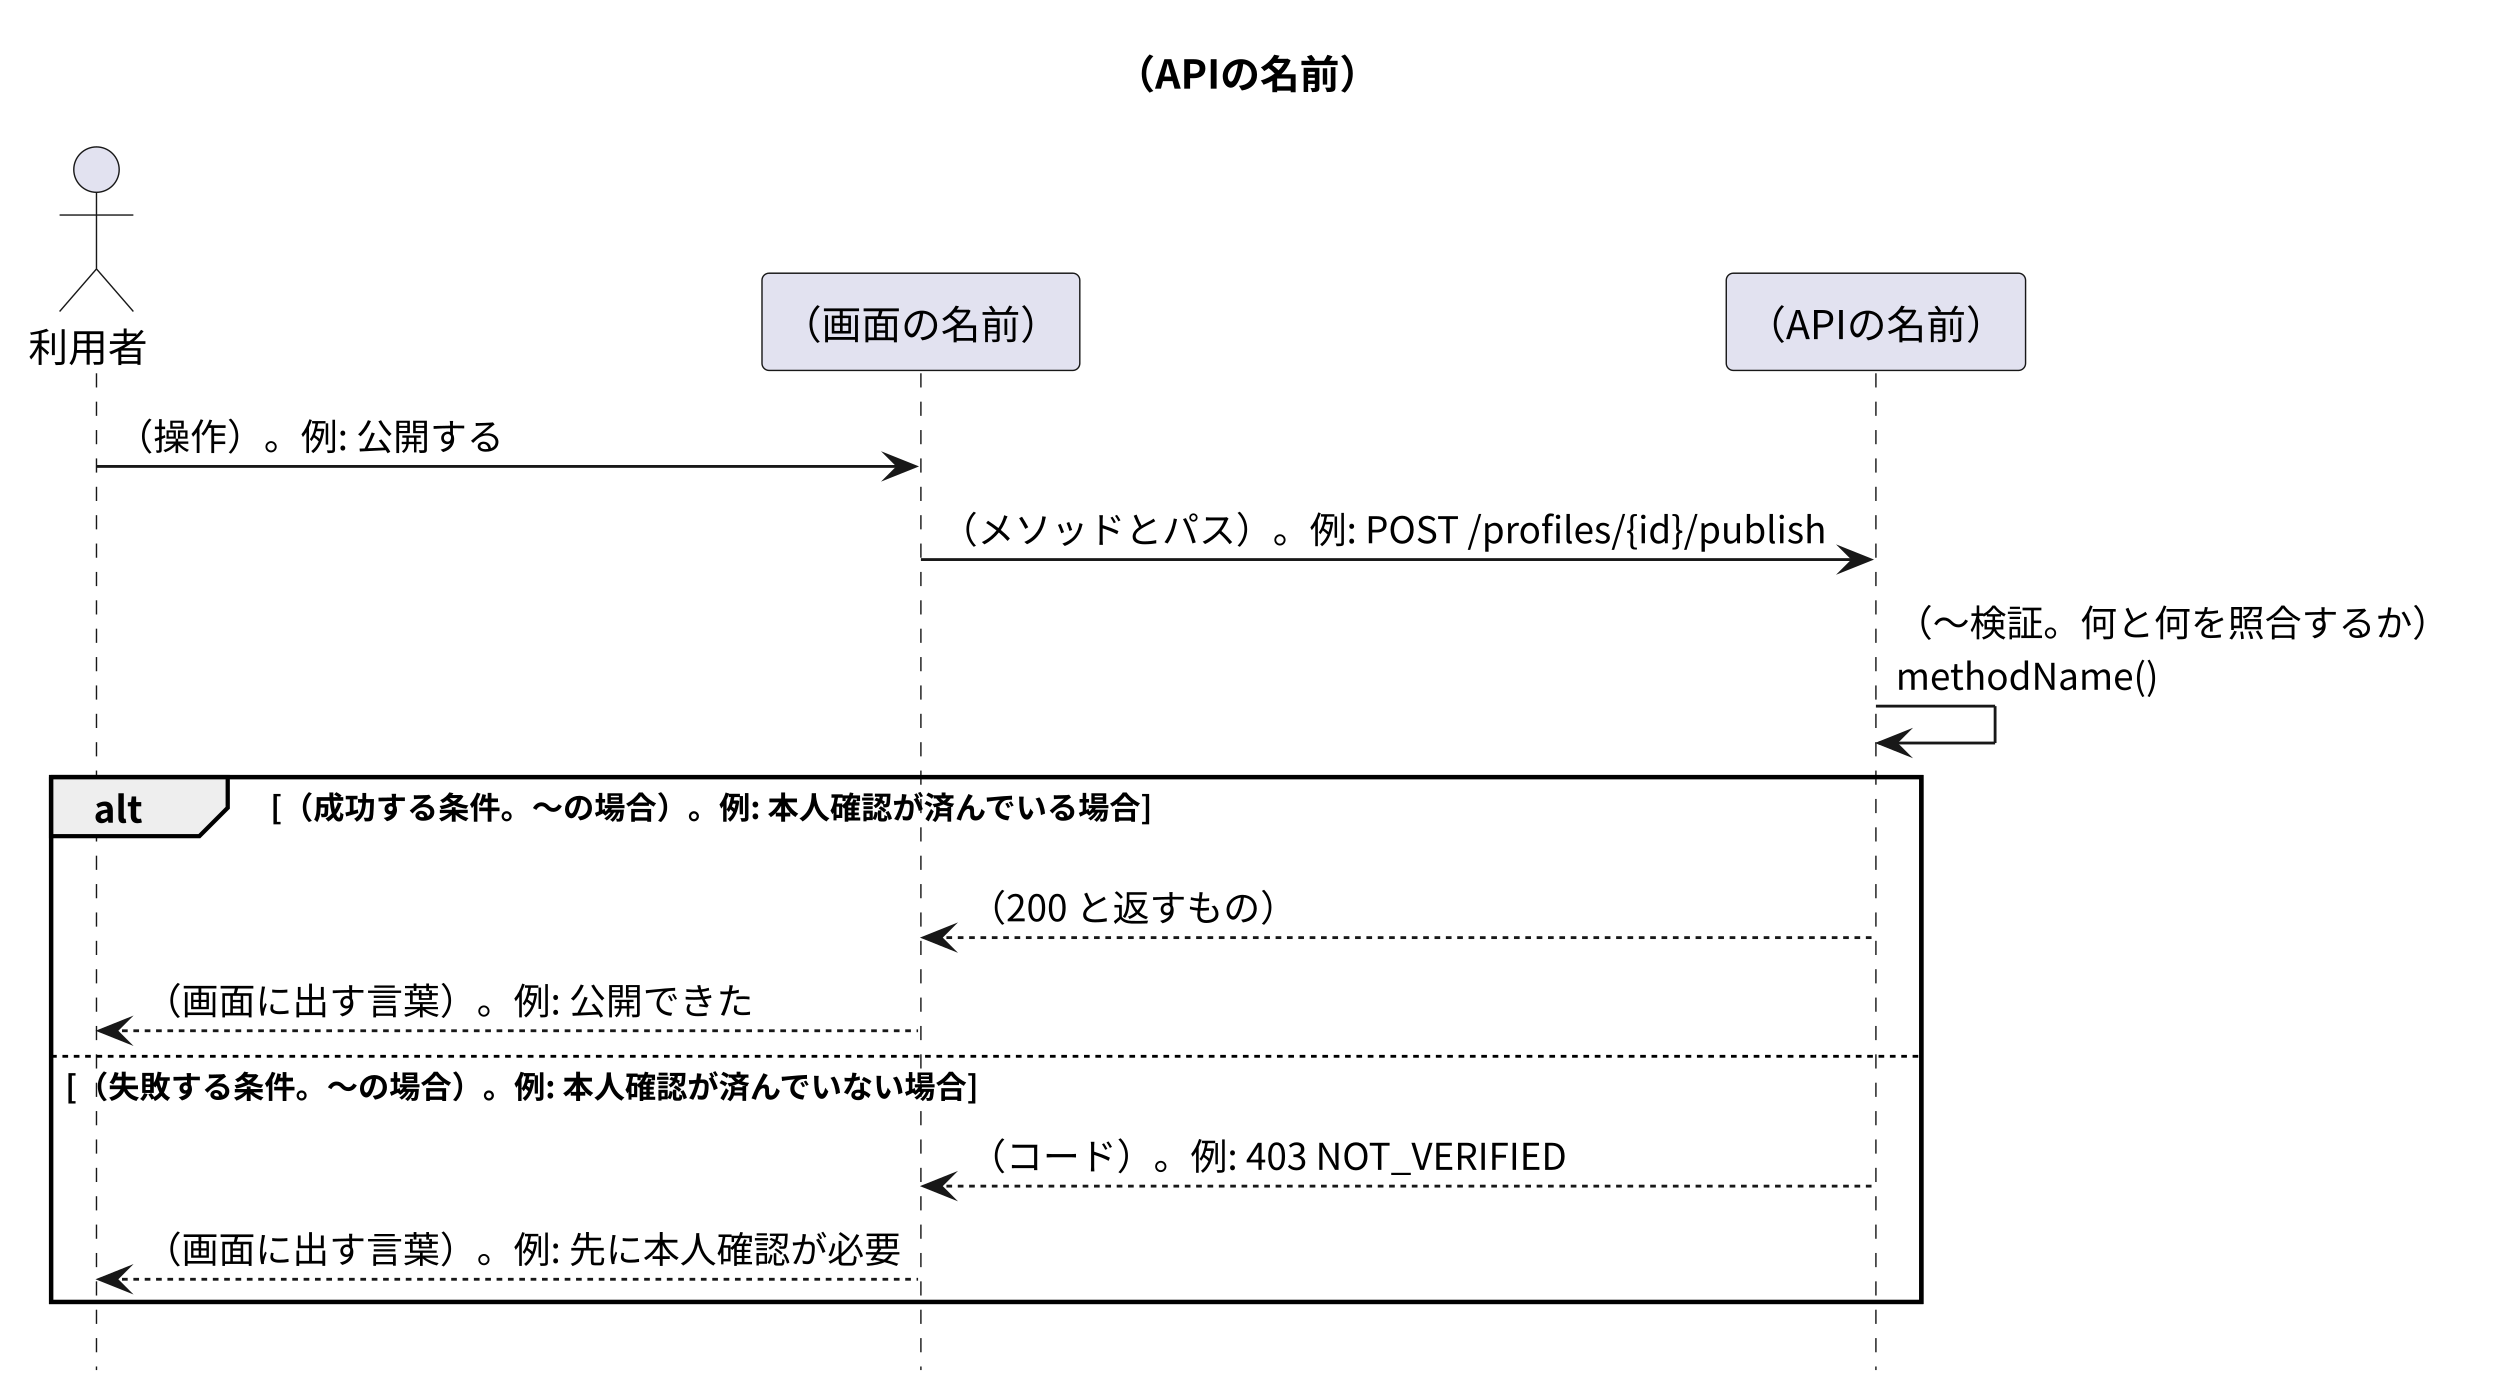
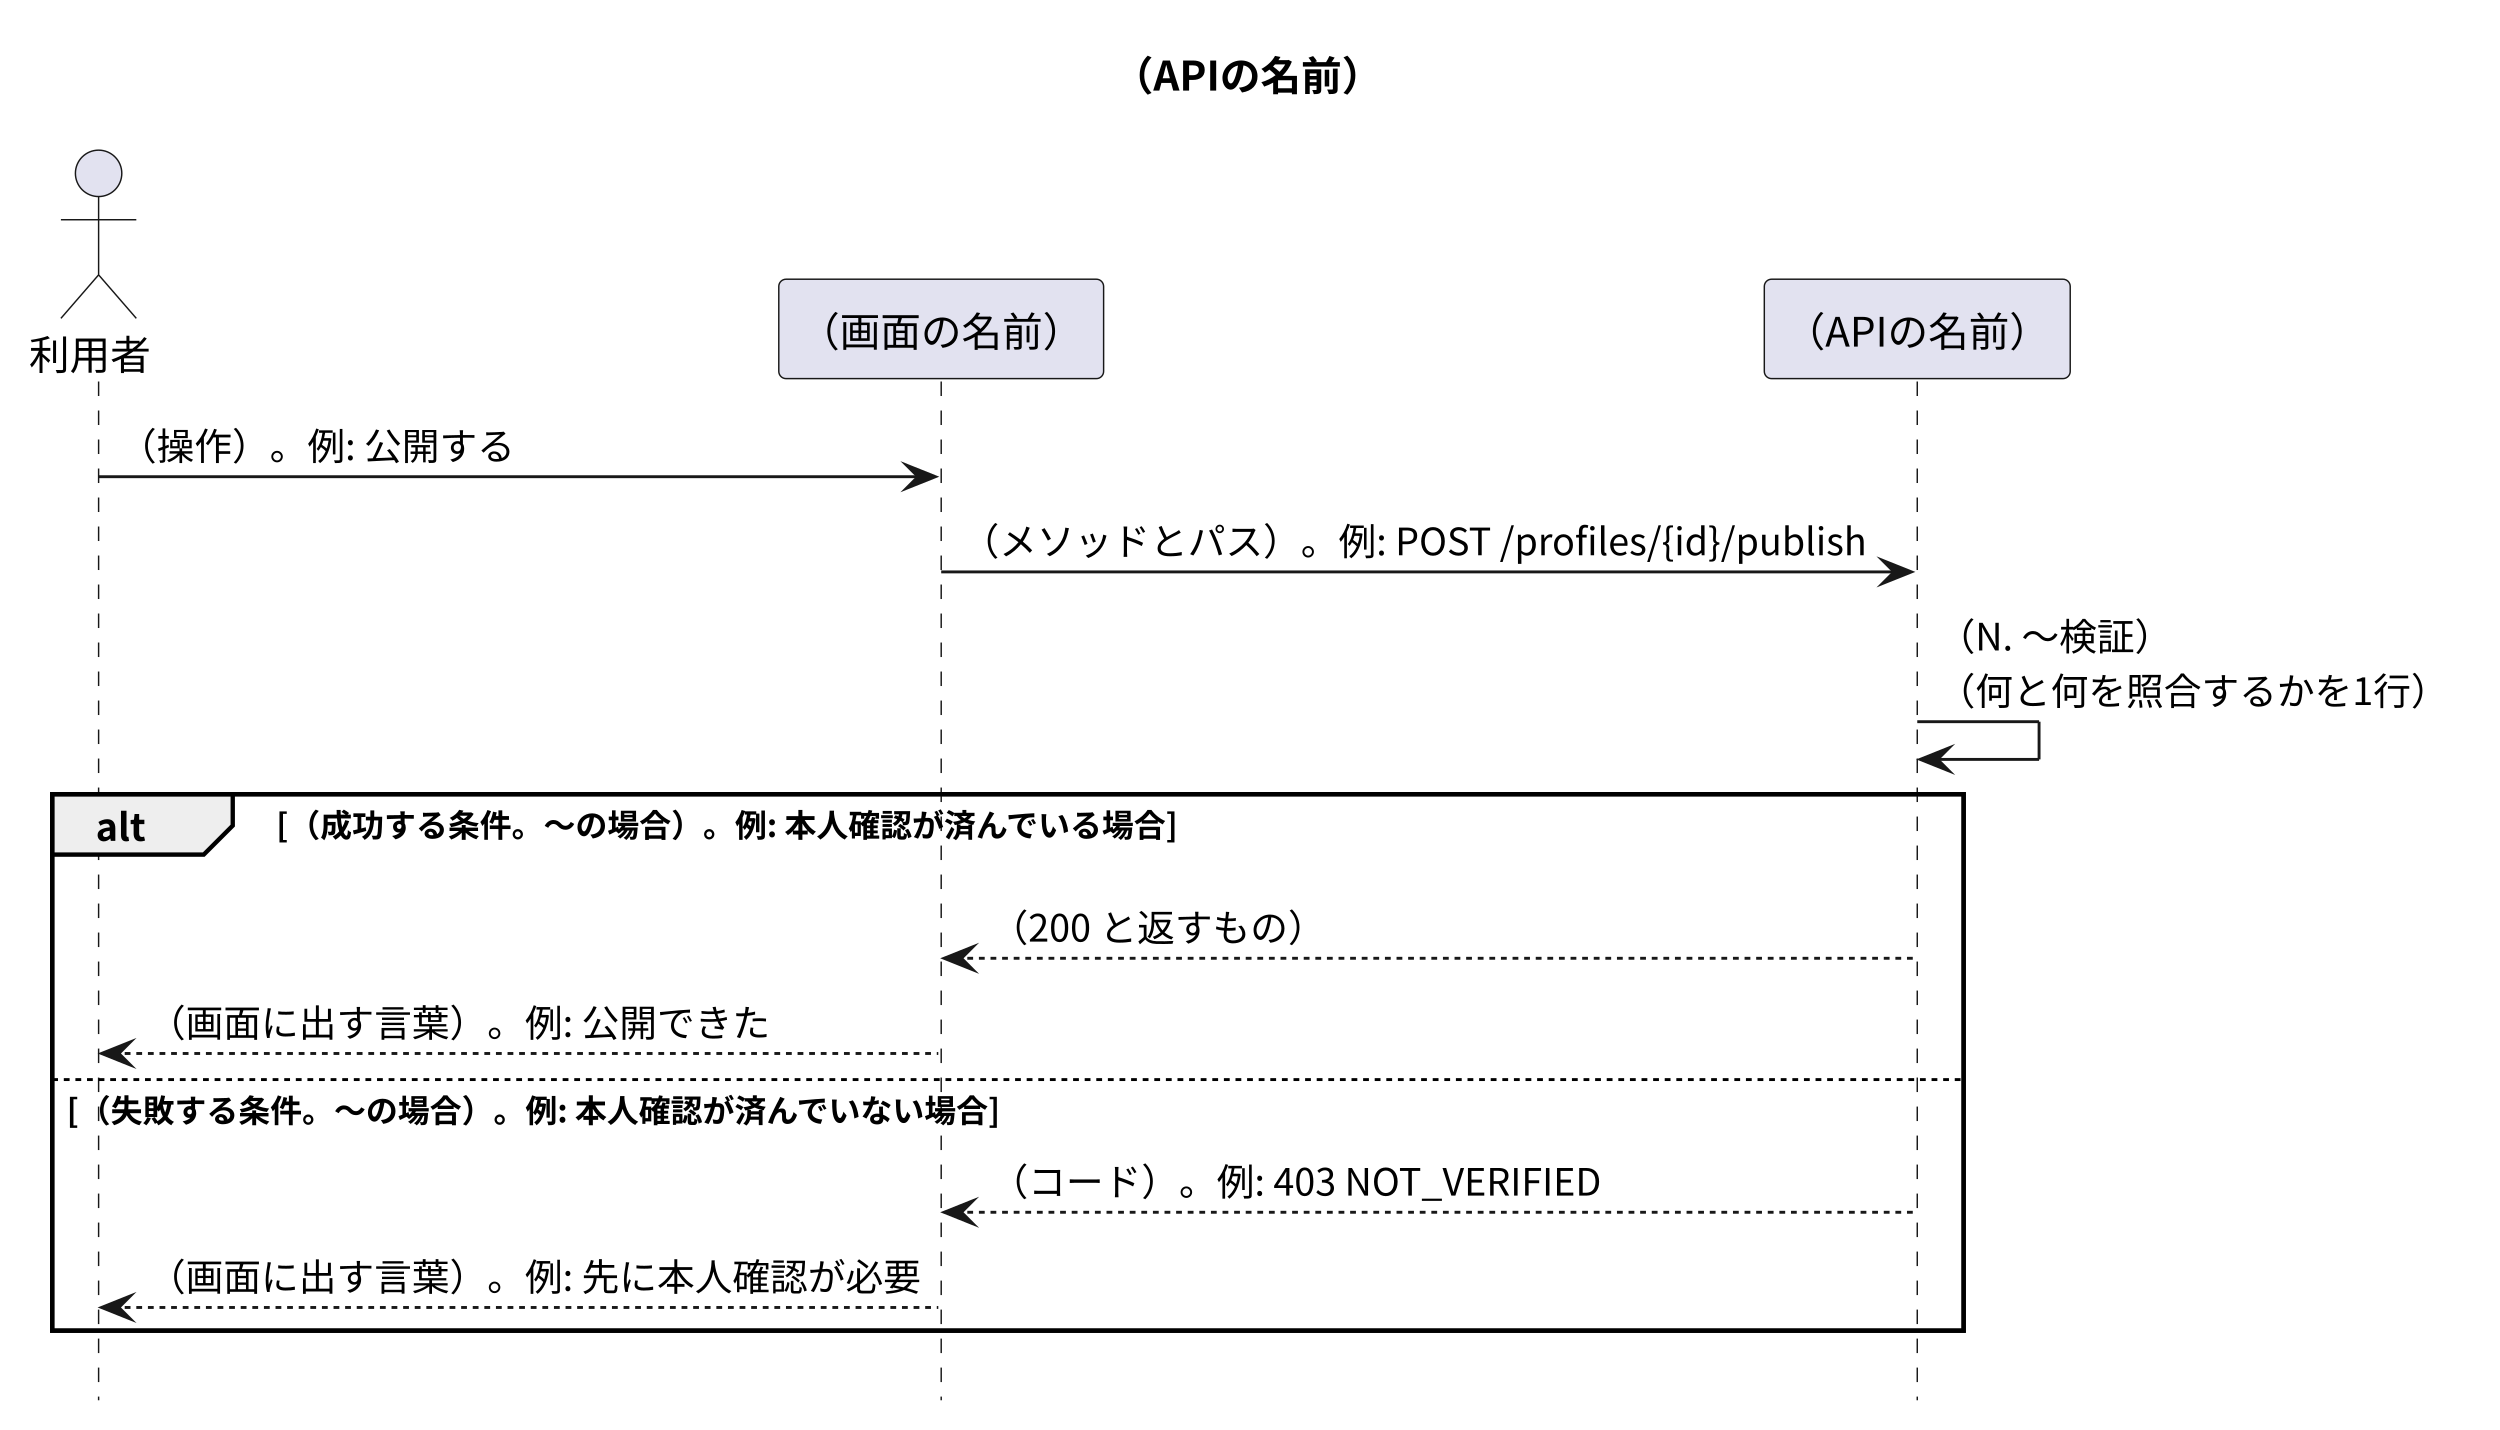
- <svg xmlns="http://www.w3.org/2000/svg" version="1.1" data-diagram-type="SEQUENCE" style="width:881px;height:493px;background:#FFFFFF;" width="881px" height="493px" viewBox="0 0 881 493" zoomAndPan="magnify" preserveAspectRatio="none" contentStyleType="text/css">
+ <svg xmlns="http://www.w3.org/2000/svg" version="1.1" data-diagram-type="SEQUENCE" style="width:862px;height:493px;background:#FFFFFF;" width="862px" height="493px" viewBox="0 0 862 493" zoomAndPan="magnify" preserveAspectRatio="none" contentStyleType="text/css">
  <defs />
  <g font-family="sans-serif" lengthAdjust="spacing">
    <g class="title" data-source-line="7">
-       <text x="393.071" y="31.24" fill="#000" font-size="14" textLength="92.932" font-weight="700" font-family="'Noto Sans CJK JP'">（APIの名前）</text>
+       <text x="383.678" y="31.24" fill="#000" font-size="14" textLength="92.932" font-weight="700" font-family="'Noto Sans CJK JP'">（APIの名前）</text>
    </g>
    <rect x="18" y="273.84" width="659.073" height="184.976" fill="none" style="stroke:#000;stroke-width:1.5;" />
    <g class="participant-lifeline" data-qualified-name="User" data-entity-uid="part1" id="part1-lifeline" data-source-line="9">
      <g>
        <rect x="30.5" y="131.544" width="8" height="351.272" fill="#000" fill-opacity="0" />
        <line x1="34" y1="131.544" x2="34" y2="482.816" style="stroke:#181818;stroke-width:0.5;stroke-dasharray:5,5;" />
      </g>
    </g>
    <g class="participant-lifeline" data-qualified-name="Screen" data-entity-uid="part2" id="part2-lifeline" data-source-line="10">
      <g>
        <rect x="321.026" y="131.544" width="8" height="351.272" fill="#000" fill-opacity="0" />
        <line x1="324.526" y1="131.544" x2="324.526" y2="482.816" style="stroke:#181818;stroke-width:0.5;stroke-dasharray:5,5;" />
      </g>
    </g>
    <g class="participant-lifeline" data-qualified-name="API" data-entity-uid="part3" id="part3-lifeline" data-source-line="11">
      <g>
        <rect x="657.572" y="131.544" width="8" height="351.272" fill="#000" fill-opacity="0" />
        <line x1="661.072" y1="131.544" x2="661.072" y2="482.816" style="stroke:#181818;stroke-width:0.5;stroke-dasharray:5,5;" />
      </g>
    </g>
    <g class="participant participant-head" data-qualified-name="User" data-entity-uid="part1" id="part1-head" data-source-line="9">
      <text x="10" y="127.512" fill="#000" font-size="14" textLength="42" font-family="'Noto Sans CJK JP'">利用者</text>
      <ellipse cx="34" cy="59.772" rx="8" ry="8" fill="#E2E2F0" style="stroke:#181818;stroke-width:0.5;" />
      <path d="M34,67.772 L34,94.772 M21,75.772 L47,75.772 M34,94.772 L21,109.772 M34,94.772 L47,109.772" style="stroke:#181818;stroke-width:0.5;" fill="none" />
    </g>
    <g class="participant participant-head" data-qualified-name="Screen" data-entity-uid="part2" id="part2-head" data-source-line="10">
      <rect x="268.526" y="96.272" width="112" height="34.272" fill="#E2E2F0" style="stroke:#181818;stroke-width:0.5;" rx="2.5" ry="2.5" />
      <text x="275.526" y="119.512" fill="#000" font-size="14" textLength="98" font-family="'Noto Sans CJK JP'">（画面の名前）</text>
    </g>
    <g class="participant participant-head" data-qualified-name="API" data-entity-uid="part3" id="part3-head" data-source-line="11">
      <rect x="608.335" y="96.272" width="105.476" height="34.272" fill="#E2E2F0" style="stroke:#181818;stroke-width:0.5;" rx="2.5" ry="2.5" />
      <text x="615.335" y="119.512" fill="#000" font-size="14" textLength="91.476" font-family="'Noto Sans CJK JP'">（APIの名前）</text>
    </g>
    <g class="message" data-entity-1="part1" data-entity-2="part2" id="msg1" data-source-line="13">
      <polygon points="312.526,160.368,322.526,164.368,312.526,168.368,316.526,164.368" fill="#181818" style="stroke:#181818;stroke-width:1;stroke-linejoin:miter;stroke-miterlimit:10;" />
      <line x1="34" y1="164.368" x2="318.526" y2="164.368" style="stroke:#181818;stroke-width:1;" />
      <text x="41" y="158.624" fill="#000" font-size="13" textLength="136.526" font-family="'Noto Sans CJK JP'">（操作）。例: 公開する</text>
    </g>
    <g class="message" data-entity-1="part2" data-entity-2="part3" id="msg2" data-source-line="14">
      <polygon points="649.072,193.192,659.072,197.192,649.072,201.192,653.072,197.192" fill="#181818" style="stroke:#181818;stroke-width:1;stroke-linejoin:miter;stroke-miterlimit:10;" />
      <line x1="324.526" y1="197.192" x2="655.072" y2="197.192" style="stroke:#181818;stroke-width:1;" />
      <text x="331.526" y="191.448" fill="#000" font-size="13" textLength="312.546" font-family="'Noto Sans CJK JP'">（メソッドとパス）。例: POST /profiles/{id}/publish</text>
    </g>
    <g class="message" data-entity-1="part3" data-entity-2="part3" id="msg3" data-source-line="15">
      <line x1="661.072" y1="248.84" x2="703.072" y2="248.84" style="stroke:#181818;stroke-width:1;" />
      <line x1="703.072" y1="248.84" x2="703.072" y2="261.84" style="stroke:#181818;stroke-width:1;" />
      <line x1="662.072" y1="261.84" x2="703.072" y2="261.84" style="stroke:#181818;stroke-width:1;" />
      <polygon points="672.072,257.84,662.072,261.84,672.072,265.84,668.072,261.84" fill="#181818" style="stroke:#181818;stroke-width:1;stroke-linejoin:miter;stroke-miterlimit:10;" />
-       <text x="668.072" y="224.272" fill="#000" font-size="13" textLength="195" font-family="'Noto Sans CJK JP'">（〜検証。何と何を照合するか）</text>
-       <text x="668.072" y="243.096" fill="#000" font-size="13" textLength="92.716" font-family="'Noto Sans CJK JP'">methodName()</text>
+       <text x="668.072" y="224.272" fill="#000" font-size="13" textLength="80.925" font-family="'Noto Sans CJK JP'">（N. 〜検証）</text>
+       <text x="668.072" y="243.096" fill="#000" font-size="13" textLength="176.215" font-family="'Noto Sans CJK JP'">（何と何を照合するかを1行）</text>
    </g>
    <path d="M18,273.84 L80.251,273.84 L80.251,284.664 L70.251,294.664 L18,294.664 L18,273.84" style="stroke:#000;stroke-width:1.5;" fill="#EEE" />
    <rect x="18" y="273.84" width="659.073" height="184.976" fill="none" style="stroke:#000;stroke-width:1.5;" />
    <text x="33" y="289.92" fill="#000" font-size="13" textLength="17.251" font-weight="700" font-family="'Noto Sans CJK JP'">alt</text>
    <text x="95.251" y="288.6" fill="#000" font-size="11" textLength="311.386" font-weight="700" font-family="'Noto Sans CJK JP'">[（成功する条件。〜の場合）。例: 本人確認が済んでいる場合]</text>
    <g class="message" data-entity-1="part3" data-entity-2="part2" id="msg4" data-source-line="17">
      <polygon points="335.526,326.416,325.526,330.416,335.526,334.416,331.526,330.416" fill="#181818" style="stroke:#181818;stroke-width:1;stroke-linejoin:miter;stroke-miterlimit:10;" />
      <line x1="329.526" y1="330.416" x2="660.072" y2="330.416" style="stroke:#181818;stroke-width:1;stroke-dasharray:2,2;" />
      <text x="341.526" y="324.672" fill="#000" font-size="13" textLength="115.557" font-family="'Noto Sans CJK JP'">（200 と返すもの）</text>
    </g>
    <g class="message" data-entity-1="part2" data-entity-2="part1" id="msg5" data-source-line="18">
      <polygon points="45,359.24,35,363.24,45,367.24,41,363.24" fill="#181818" style="stroke:#181818;stroke-width:1;stroke-linejoin:miter;stroke-miterlimit:10;" />
      <line x1="39" y1="363.24" x2="323.526" y2="363.24" style="stroke:#181818;stroke-width:1;stroke-dasharray:2,2;" />
      <text x="51" y="357.496" fill="#000" font-size="13" textLength="214.526" font-family="'Noto Sans CJK JP'">（画面に出す言葉）。例: 公開できた</text>
    </g>
    <line x1="18" y1="372.24" x2="677.072" y2="372.24" style="stroke:#000;stroke-width:1;stroke-dasharray:2,2;" />
    <text x="23" y="387" fill="#000" font-size="11" textLength="322.386" font-weight="700" font-family="'Noto Sans CJK JP'">[（失敗する条件。〜の場合）。例: 本人確認が済んでいない場合]</text>
    <g class="message" data-entity-1="part3" data-entity-2="part2" id="msg6" data-source-line="20">
      <polygon points="335.526,413.992,325.526,417.992,335.526,421.992,331.526,417.992" fill="#181818" style="stroke:#181818;stroke-width:1;stroke-linejoin:miter;stroke-miterlimit:10;" />
      <line x1="329.526" y1="417.992" x2="660.072" y2="417.992" style="stroke:#181818;stroke-width:1;stroke-dasharray:2,2;" />
      <text x="341.526" y="412.248" fill="#000" font-size="13" textLength="210.964" font-family="'Noto Sans CJK JP'">（コード）。例: 403 NOT_VERIFIED</text>
    </g>
    <g class="message" data-entity-1="part2" data-entity-2="part1" id="msg7" data-source-line="21">
      <polygon points="45,446.816,35,450.816,45,454.816,41,450.816" fill="#181818" style="stroke:#181818;stroke-width:1;stroke-linejoin:miter;stroke-miterlimit:10;" />
      <line x1="39" y1="450.816" x2="323.526" y2="450.816" style="stroke:#181818;stroke-width:1;stroke-dasharray:2,2;" />
      <text x="51" y="445.072" fill="#000" font-size="13" textLength="266.526" font-family="'Noto Sans CJK JP'">（画面に出す言葉）。例: 先に本人確認が必要</text>
    </g>
  </g>
</svg>
